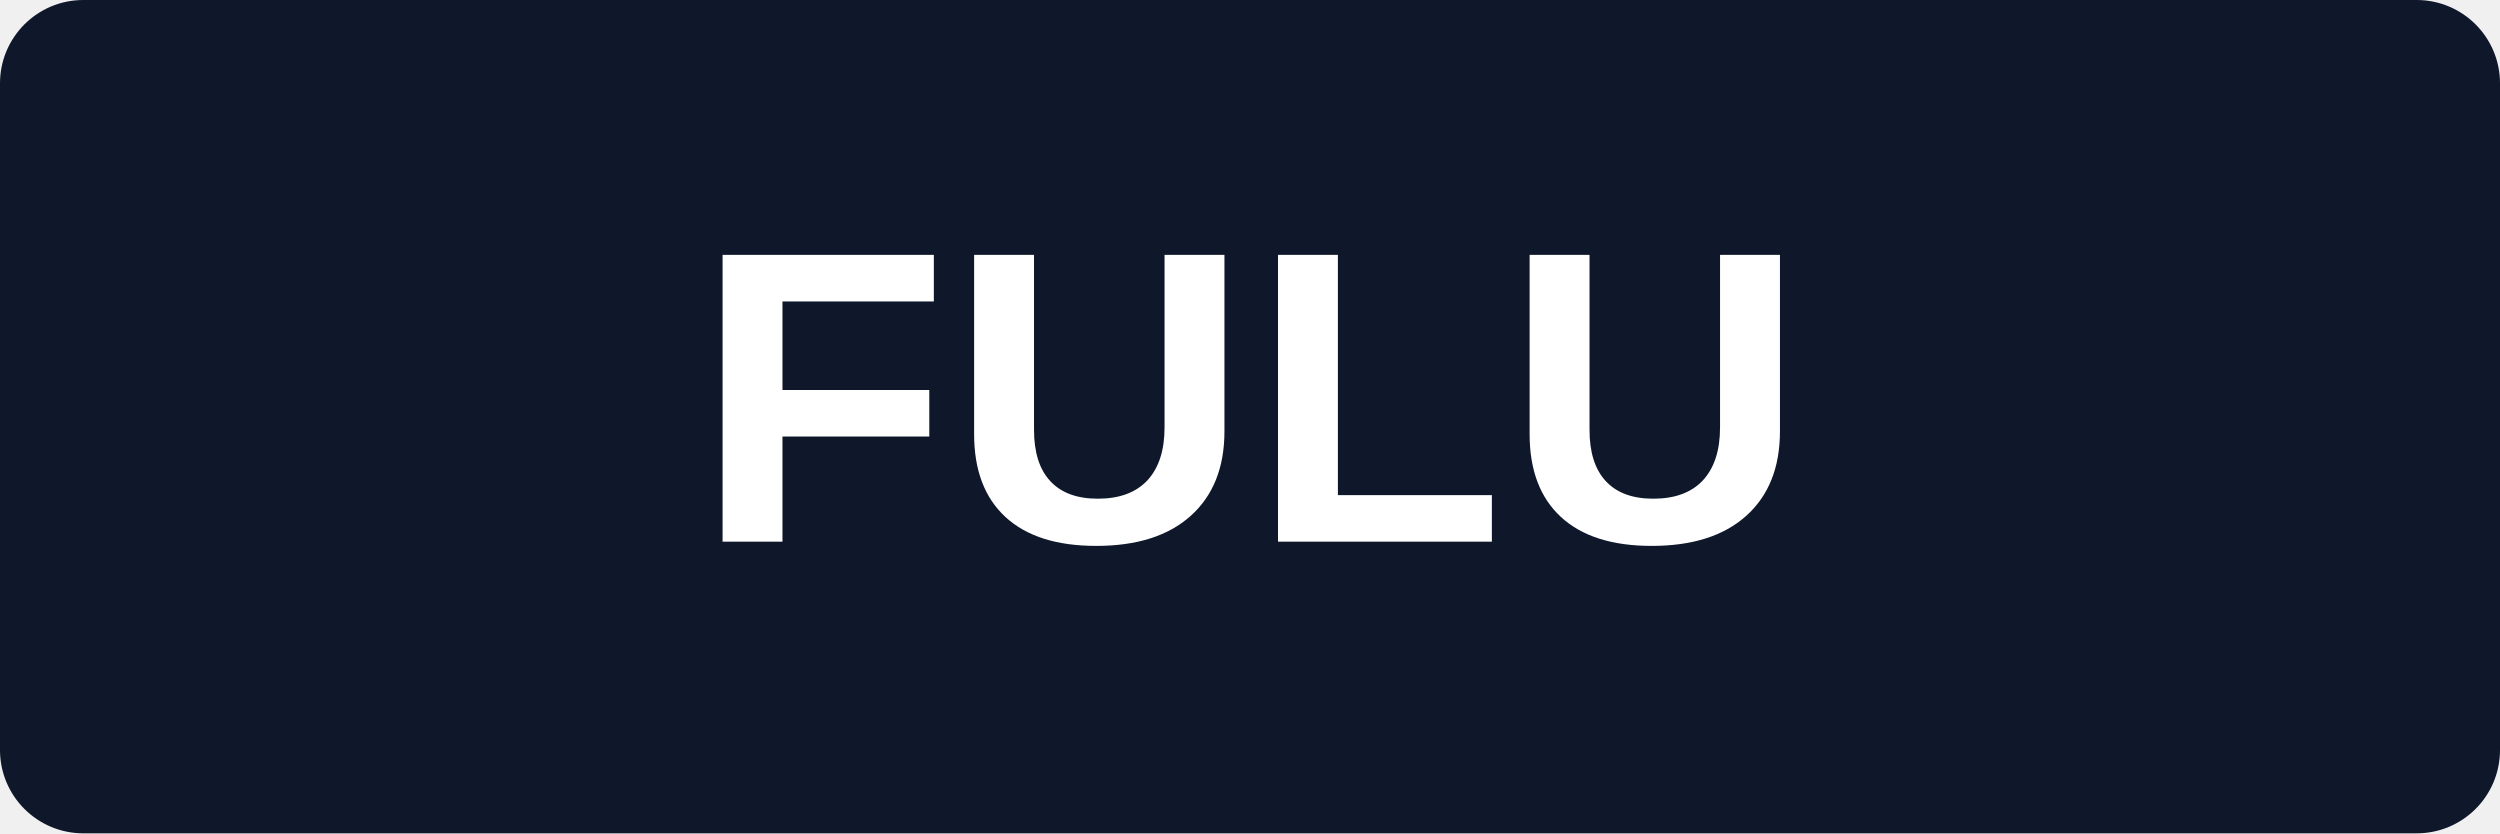
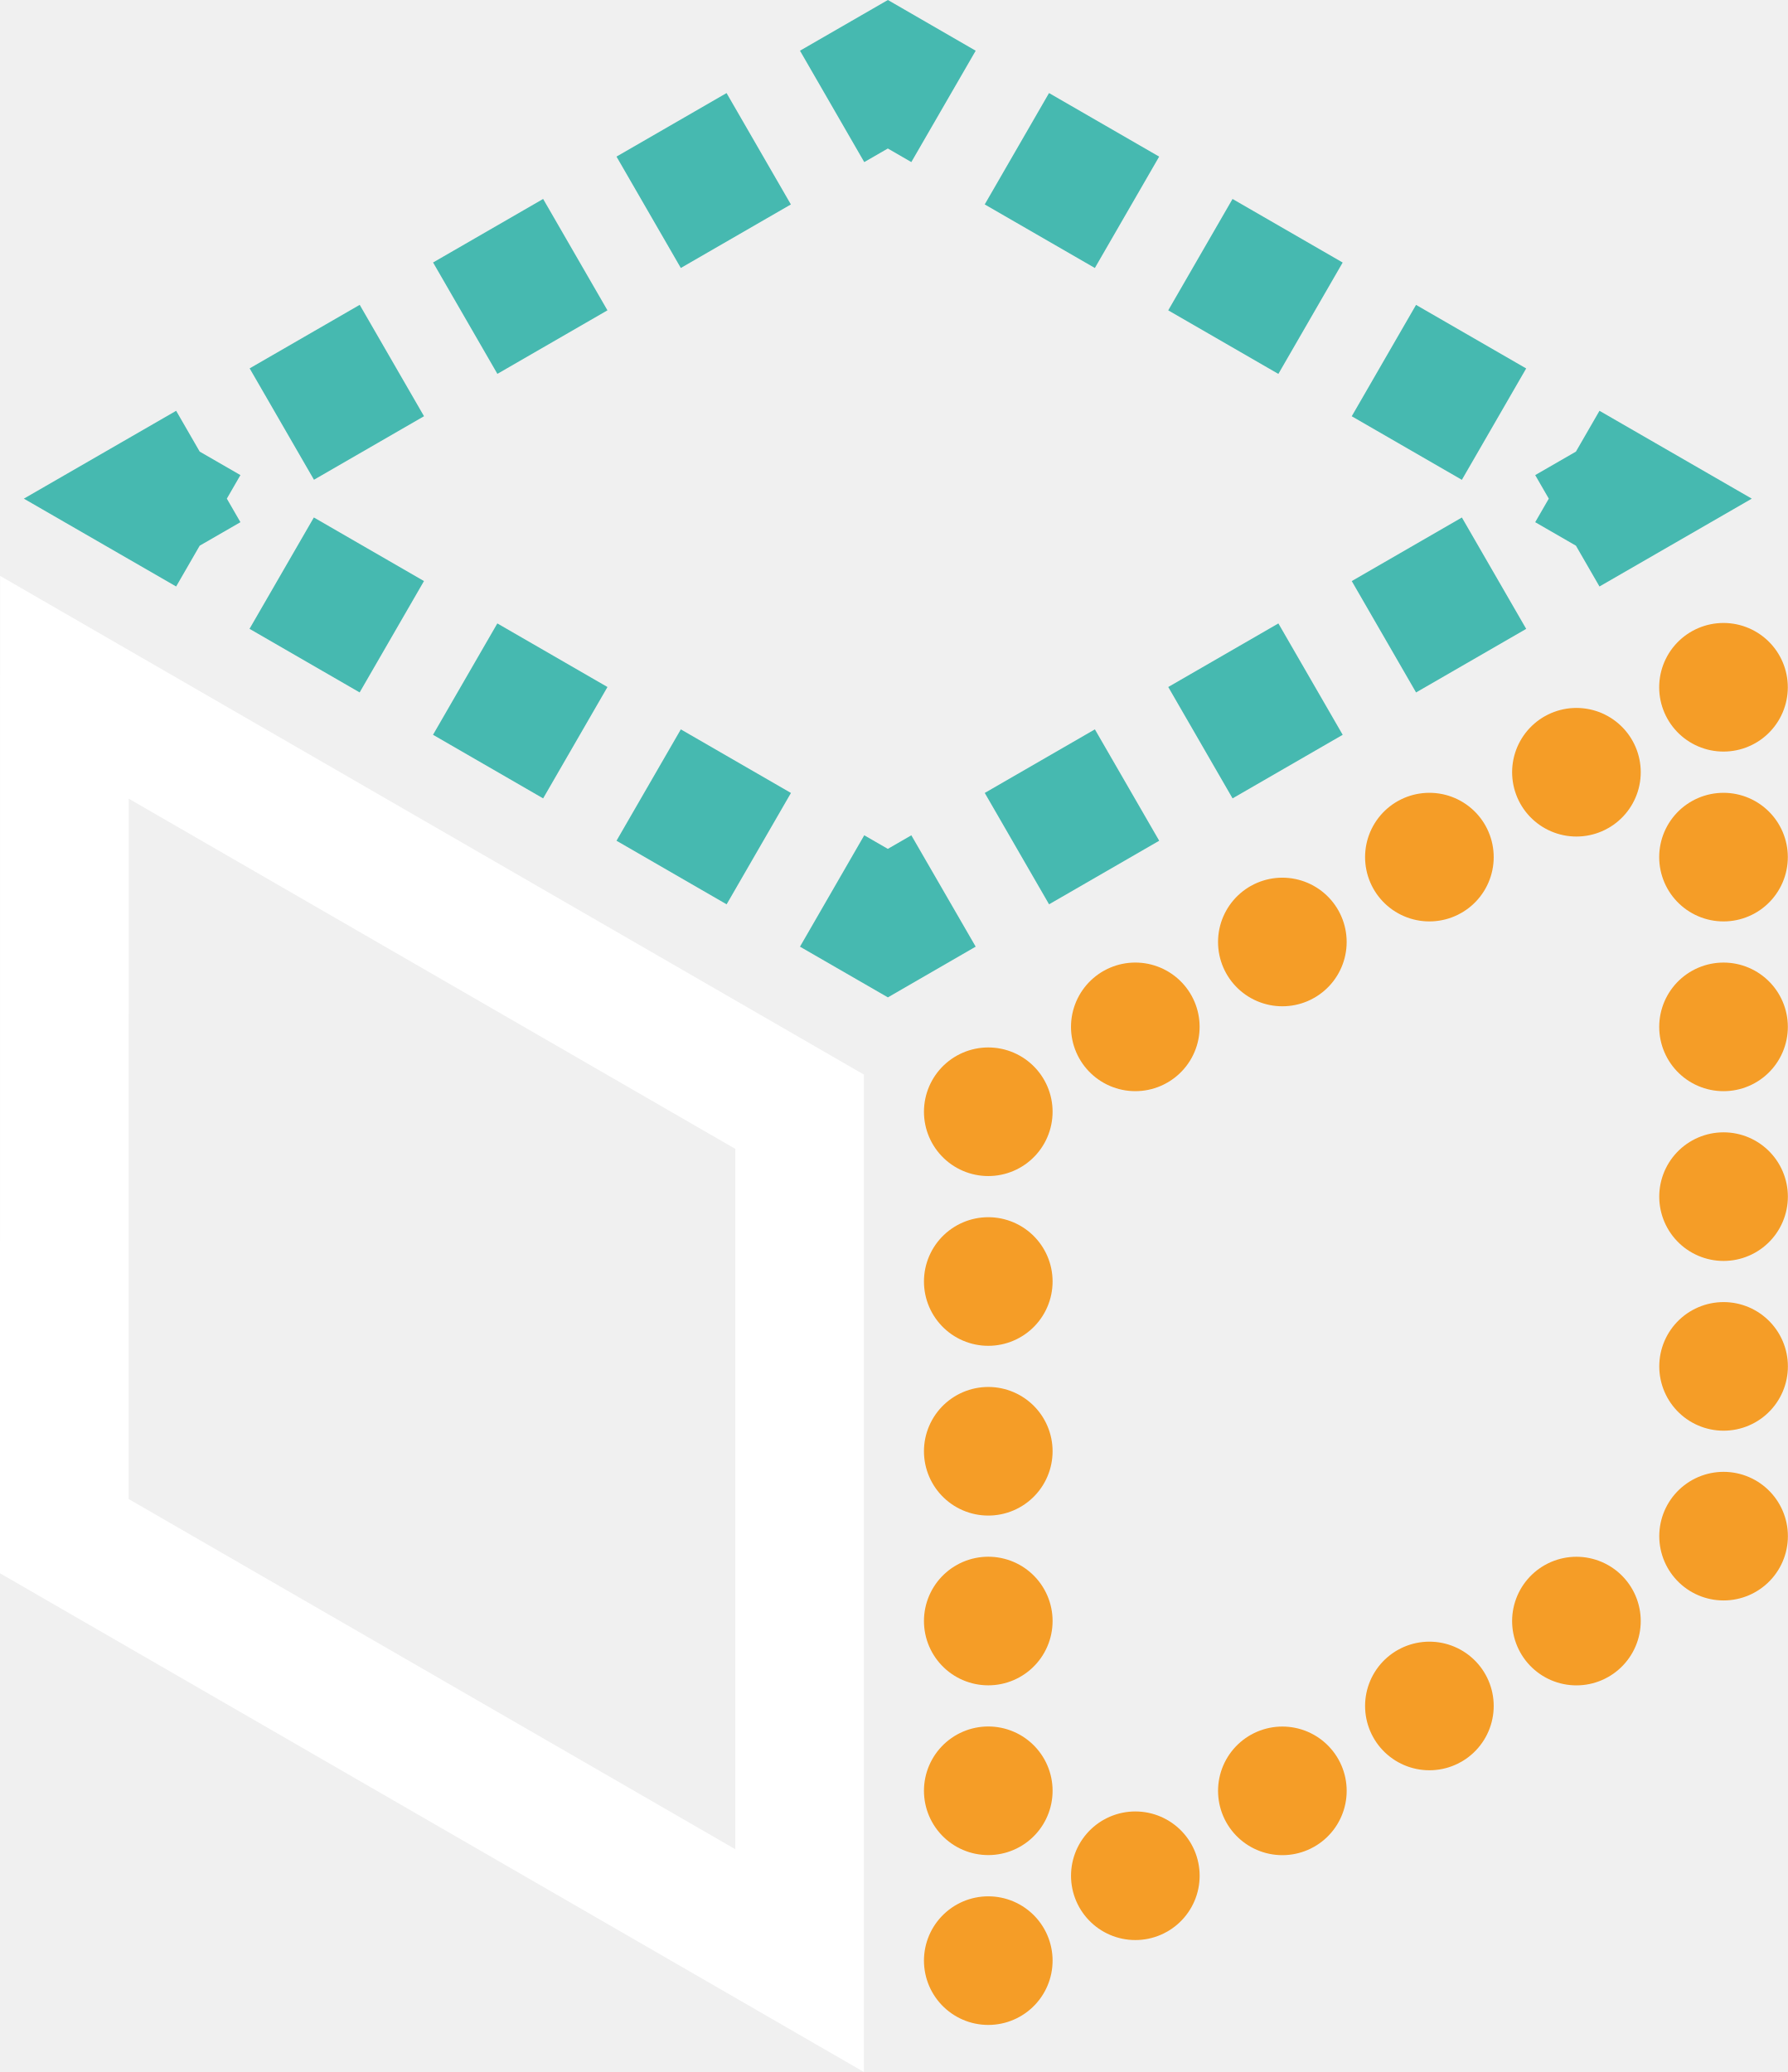
- <svg xmlns="http://www.w3.org/2000/svg" width="120" height="40" viewBox="0 0 120 40" fill="none">
-   <rect width="120" height="40" rx="4" fill="#0f172a" />
-   <text x="60" y="26" font-family="Arial, sans-serif" font-size="20" font-weight="bold" fill="#ffffff" text-anchor="middle">FULU</text>
+ <svg xmlns="http://www.w3.org/2000/svg" id="Ebene_2" data-name="Ebene 2" viewBox="0 0 208.5 241.67">
+   <defs>
+     <style>
+       .cls-1, .cls-2, .cls-3, .cls-4, .cls-5, .cls-6, .cls-7, .cls-8 {
+         fill: none;
+         stroke-miterlimit: 10;
+         stroke-width: 15px;
+       }
+ 
+       .cls-1, .cls-6, .cls-7, .cls-8 {
+         stroke: #46b9b0;
+       }
+ 
+       .cls-2 {
+         stroke: #fff;
+       }
+ 
+       .cls-3 {
+         stroke-dasharray: 0 19.8;
+       }
+ 
+       .cls-3, .cls-4, .cls-5 {
+         stroke: #f59d27;
+         stroke-linecap: round;
+       }
+ 
+       .cls-4 {
+         stroke-dasharray: 0 19.8;
+       }
+ 
+       .cls-6 {
+         stroke-dasharray: 14.83 9.88;
+       }
+ 
+       .cls-7 {
+         stroke-dasharray: 14.83 9.88;
+       }
+ 
+       .cls-8 {
+         stroke-dasharray: 14.82 9.88;
+       }
+     </style>
+   </defs>
+   <g id="Logo">
+     <g>
+       <polyline class="cls-1" points="110.03 12.41 103.54 8.66 97.04 12.41" />
+       <line class="cls-8" x1="88.48" y1="17.35" x2="28.57" y2="51.94" />
+       <polyline class="cls-1" points="24.29 54.41 17.79 58.16 24.29 61.91" />
+       <line class="cls-6" x1="32.85" y1="66.85" x2="92.76" y2="101.45" />
+       <polyline class="cls-1" points="97.04 103.92 103.54 107.67 110.03 103.92" />
+       <line class="cls-7" x1="118.59" y1="98.98" x2="178.5" y2="64.39" />
+       <polyline class="cls-1" points="182.78 61.91 189.28 58.16 182.78 54.41" />
+       <line class="cls-7" x1="174.23" y1="49.47" x2="114.31" y2="14.88" />
+     </g>
+     <polygon class="cls-2" points="7.51 80.16 93.25 129.67 93.25 228.68 7.5 179.17 7.51 80.16" />
+     <g>
+       <line class="cls-5" x1="200.99" y1="80.16" x2="200.99" y2="80.16" />
+       <line class="cls-3" x1="183.84" y1="90.07" x2="123.82" y2="124.72" />
+       <line class="cls-5" x1="115.25" y1="129.67" x2="115.25" y2="129.67" />
+       <line class="cls-3" x1="115.25" y1="149.47" x2="115.25" y2="218.78" />
+       <line class="cls-5" x1="115.25" y1="228.68" x2="115.25" y2="228.68" />
+       <line class="cls-4" x1="132.4" y1="218.78" x2="192.42" y2="184.12" />
+       <line class="cls-5" x1="201" y1="179.17" x2="201" y2="179.17" />
+       <line class="cls-3" x1="201" y1="159.37" x2="200.99" y2="90.07" />
+     </g>
+   </g>
</svg>
